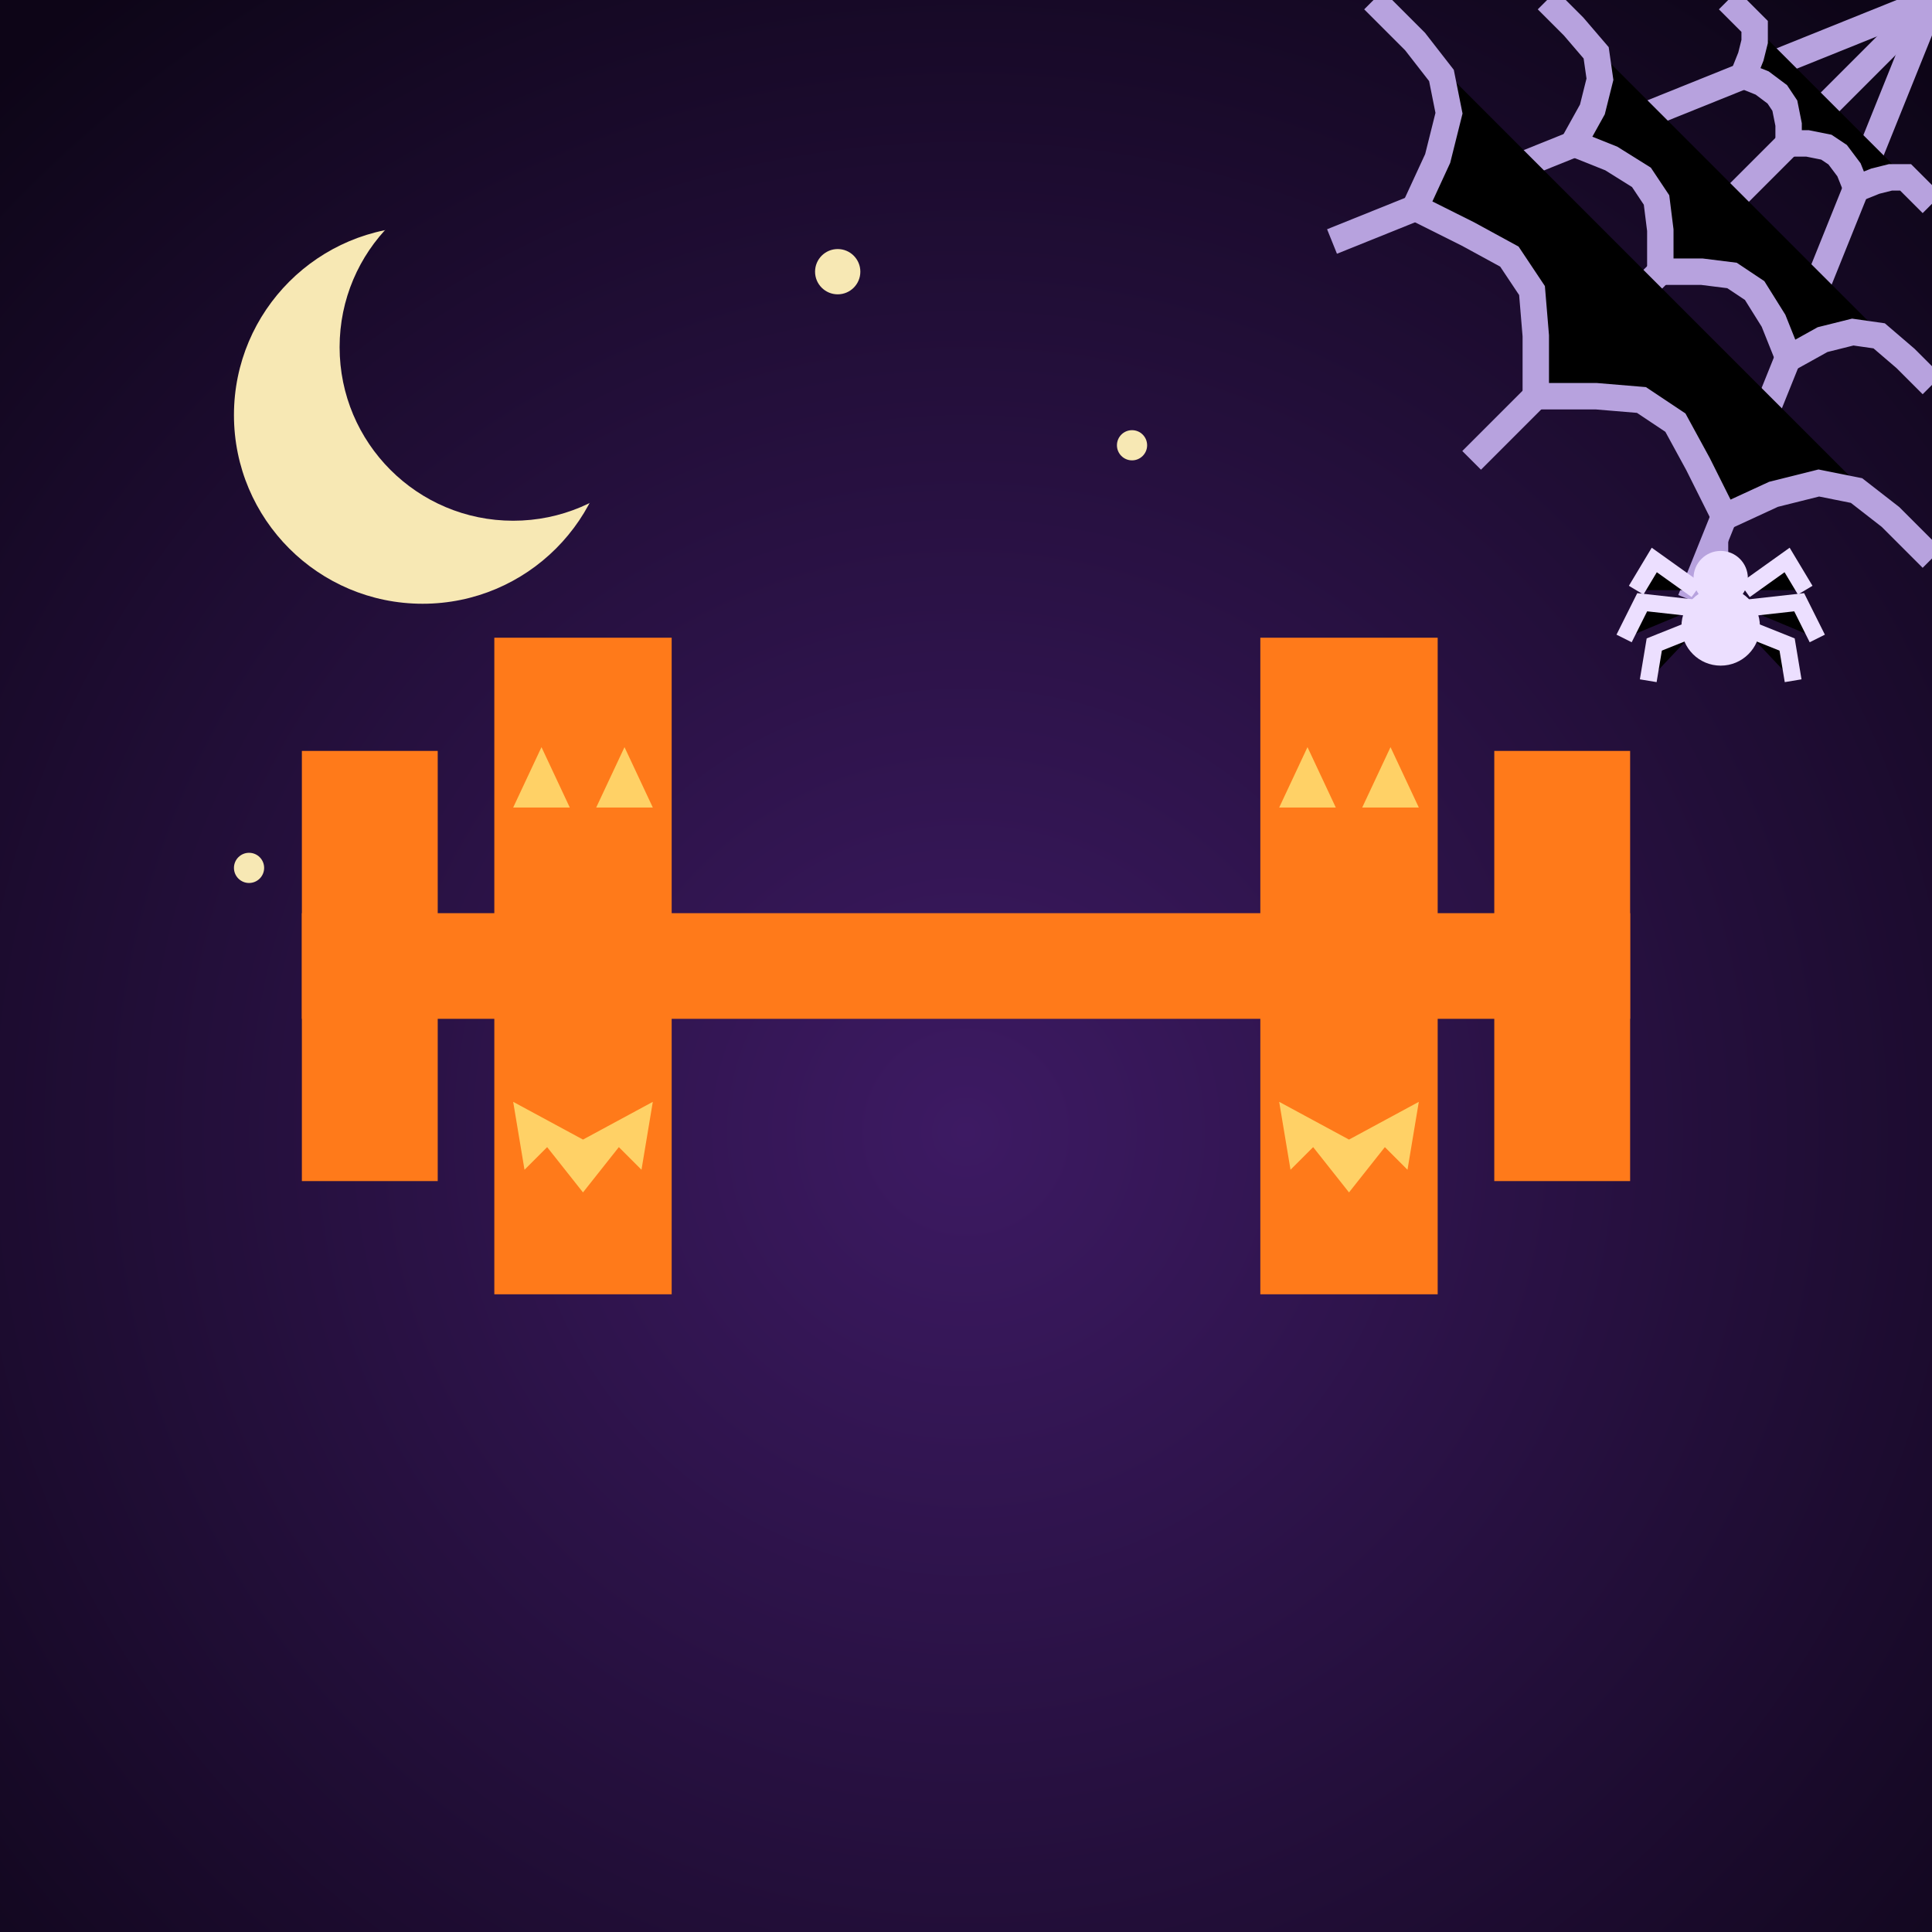
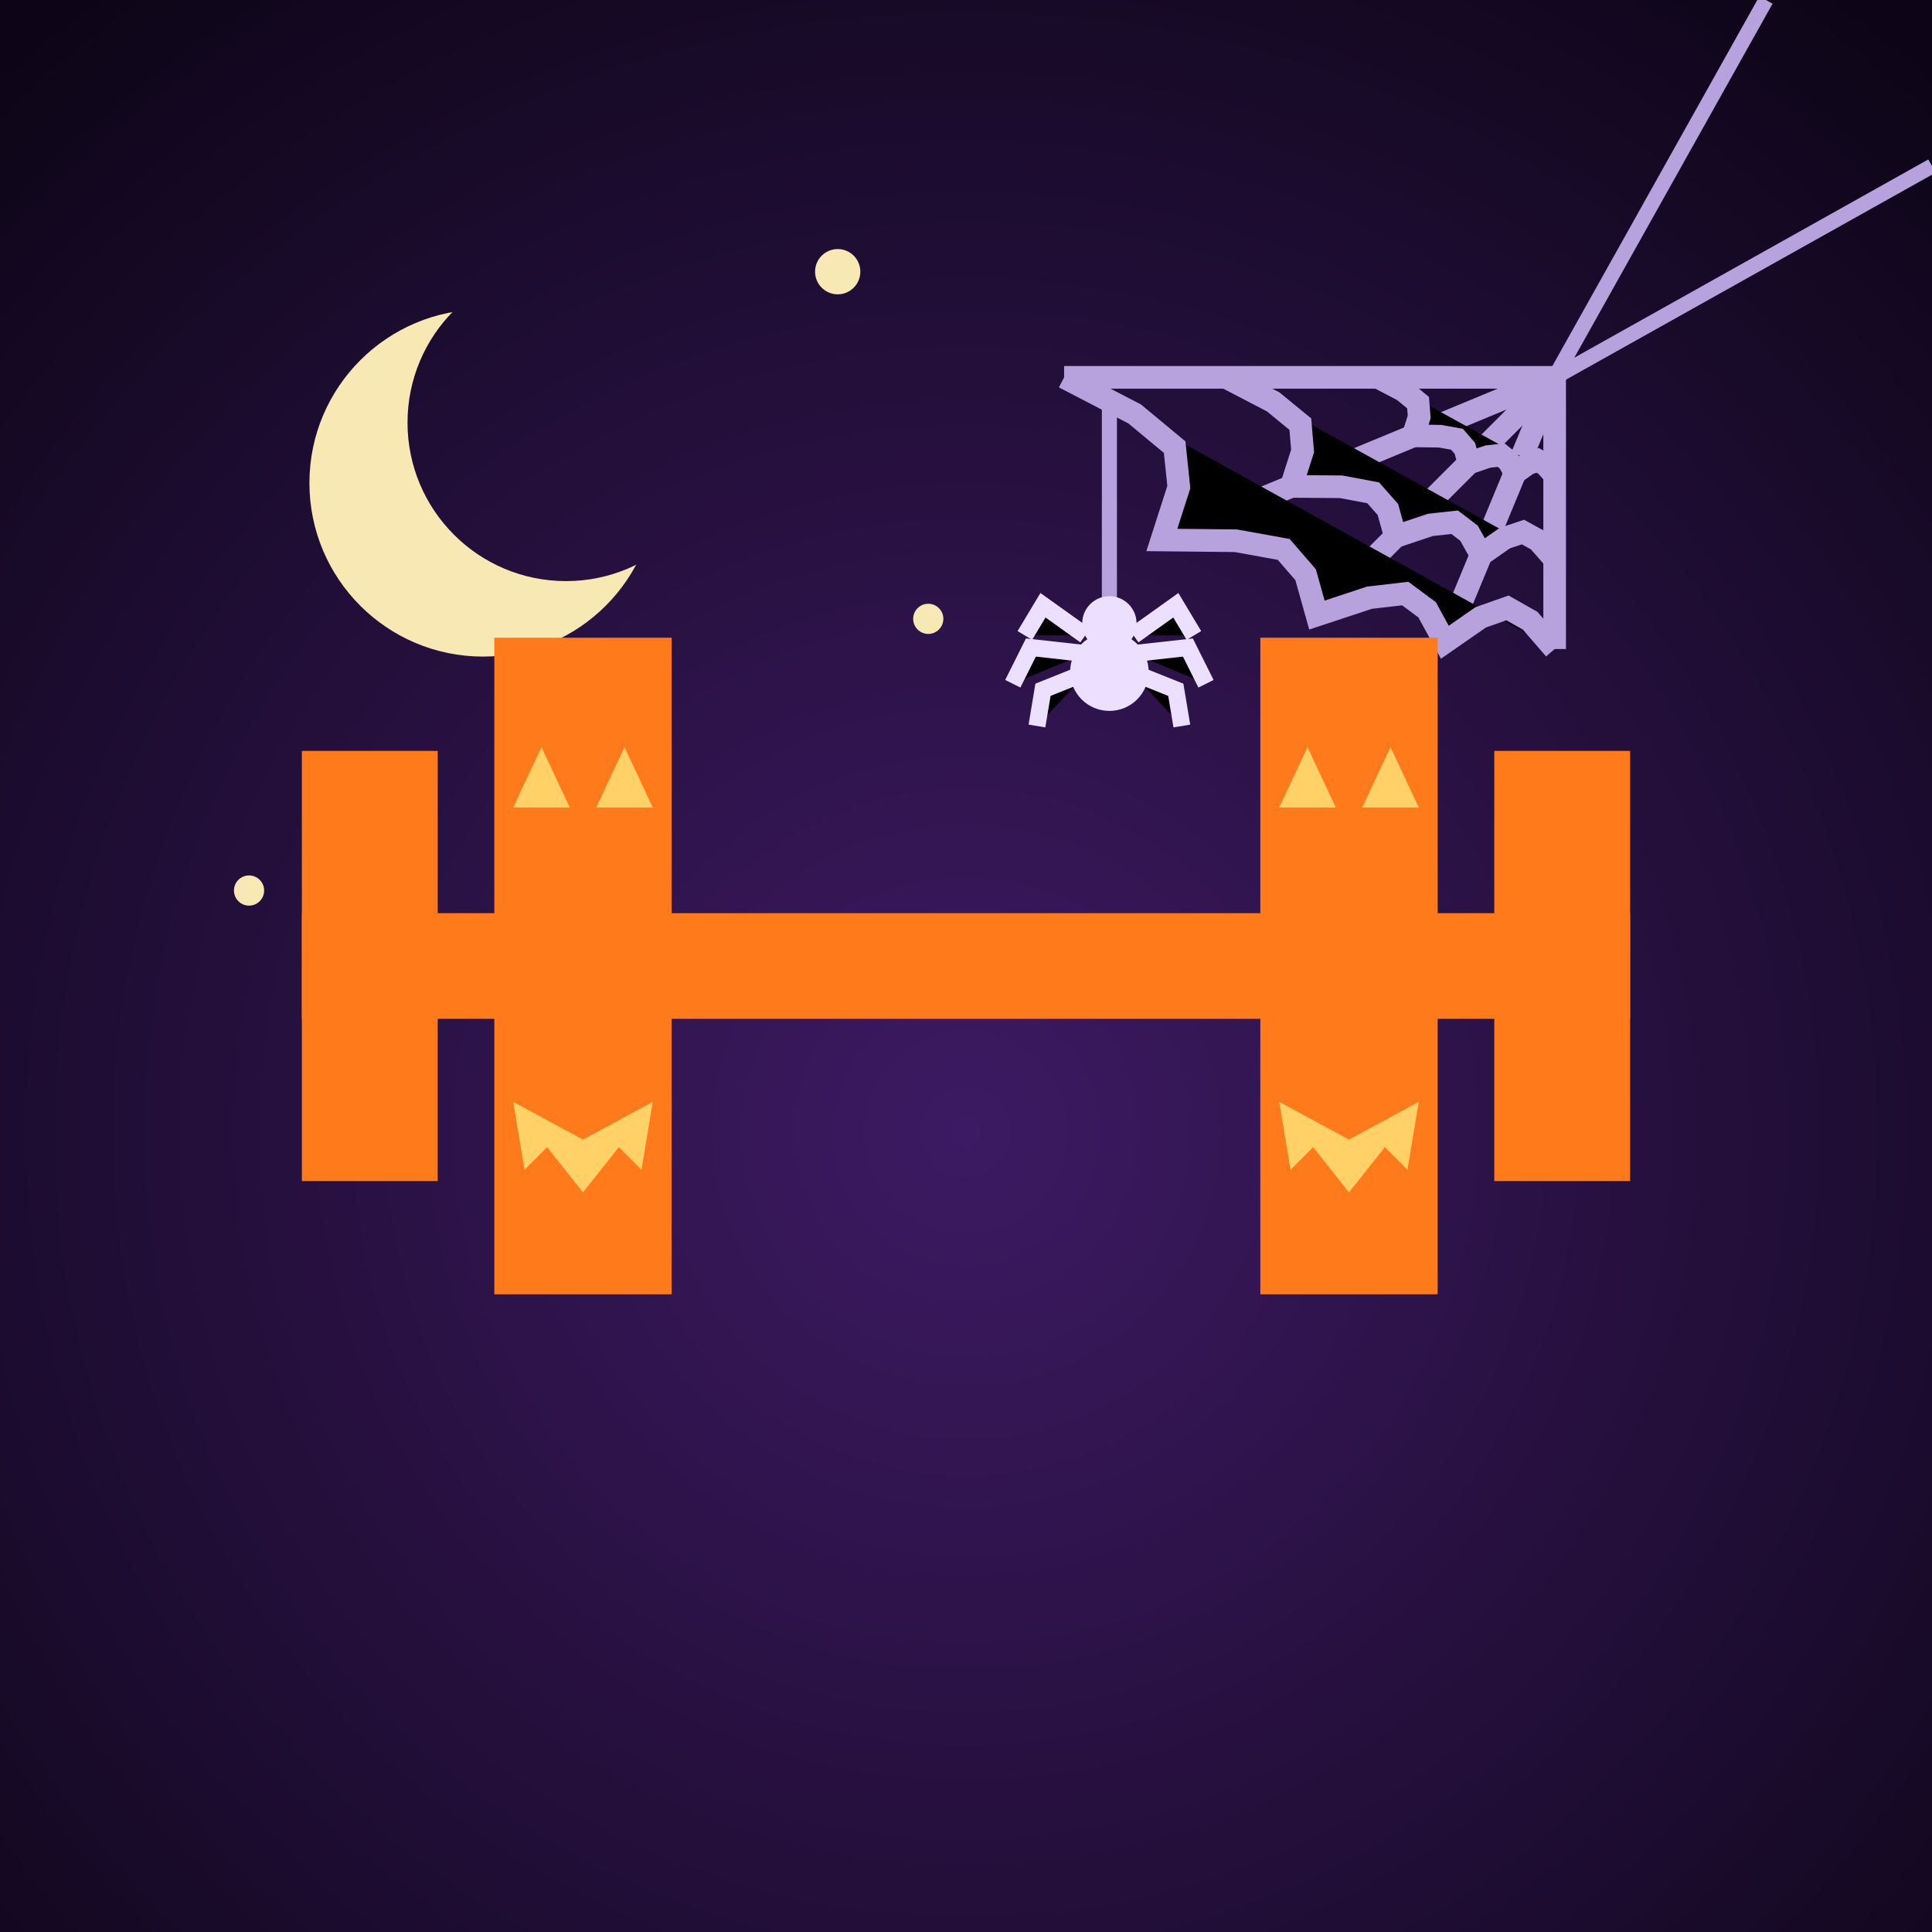
<svg xmlns="http://www.w3.org/2000/svg" width="1024" height="1024" viewBox="0 0 512 512">
  <defs>
    <radialGradient id="night" gradientUnits="userSpaceOnUse" cx="256" cy="300" r="380">
      <stop offset="0" stop-color="#3d1a63" />
      <stop offset="1" stop-color="#0d0517" />
    </radialGradient>
  </defs>
  <rect width="512" height="512" fill="url(#night)" />
-   <circle cx="112" cy="110" r="50" fill="#f7e8b4" />
-   <circle cx="136" cy="92" r="46" fill="url(#night)" />
+   <circle cx="128" cy="128" r="46" fill="#f7e8b4" />
+   <circle cx="150" cy="112" r="42" fill="url(#night)" />
  <g fill="#f7e8b4">
    <circle cx="222" cy="72" r="6" />
-     <circle cx="300" cy="118" r="4" />
-     <circle cx="66" cy="230" r="4" />
+     <circle cx="246" cy="164" r="4" />
+     <circle cx="66" cy="236" r="4" />
  </g>
-   <g stroke="#b7a2de" stroke-width="7">
-     <line x1="512" y1="0" x2="448" y2="159" />
-     <line x1="512" y1="0" x2="390" y2="122" />
-     <line x1="512" y1="0" x2="353" y2="64" />
-     <polyline points="512,54 508,50 505,47 501,47 497,48 492,50 490,45 487,41 484,39 479,38 474,38 474,33 473,28 471,25 467,22 462,20 464,15 465,11 465,7 462,4 458,0" />
-     <polyline points="512,102 505,95 498,89 491,88 483,90 474,95 470,85 465,77 459,73 451,72 440,72 440,61 439,53 435,47 427,42 417,38 422,29 424,21 423,14 417,7 410,0" />
-     <polyline points="512,148 501,137 492,130 482,128 470,131 457,137 450,123 444,112 435,106 423,105 407,105 407,89 406,77 400,68 389,62 375,55 381,42 384,30 382,20 375,11 364,0" />
+   <g stroke="#b7a2de" stroke-width="4">
+     <line x1="412" y1="100" x2="512" y2="44" />
+     <line x1="412" y1="100" x2="468" y2="0" />
  </g>
-   <line x1="456" y1="132" x2="456" y2="150" stroke="#b7a2de" stroke-width="4" />
+   <g stroke="#b7a2de" stroke-width="6">
+     <line x1="412" y1="100" x2="282" y2="100" />
+     <line x1="412" y1="100" x2="307.9" y2="143.1" />
+     <line x1="412" y1="100" x2="349" y2="163" />
+     <line x1="412" y1="100" x2="382.9" y2="170.2" />
+     <line x1="412" y1="100" x2="412" y2="172" />
+     <polyline points="365.2,100 371.9,103.5 375.8,106.7 376.1,110.5 374.5,115.5 381.6,115.6 386.1,116.4 388.2,118.8 389.3,122.7 394.3,121 397.8,120.6 399.8,122.2 401.5,125.3 404.9,122.9 407.5,122 409.6,123.2 412,125.9" />
+     <polyline points="324.9,100 337.4,106.5 344.6,112.4 345.2,119.5 342.2,128.9 355.4,129 363.9,130.6 367.8,135 369.8,142.2 379.1,139.1 385.5,138.4 389.3,141.3 392.5,147 398.8,142.6 403.6,141 407.6,143.2 412,148.2" />
+     <polyline points="282,100 300.7,109.7 311.3,118.5 312.4,129.1 307.9,143.1 327.5,143.3 340.2,145.6 346,152.3 349,163 362.9,158.4 372.4,157.3 378.2,161.6 382.9,170.2 392.4,163.6 399.5,161.1 405.5,164.5 412,172" />
+   </g>
+   <line x1="294" y1="106" x2="294" y2="162" stroke="#b7a2de" stroke-width="4" />
  <g stroke="#ecdfff" stroke-width="4.5">
-     <polyline points="449.6,156.4 438.4,148.4 433.6,156.4" />
-     <polyline points="462.4,156.4 473.6,148.4 478.4,156.4" />
-     <polyline points="449.6,161.2 435.2,159.6 430.4,169.2" />
-     <polyline points="462.4,161.2 476.8,159.6 481.6,169.2" />
-     <polyline points="450.4,166 438.4,170.8 436.8,180.4" />
-     <polyline points="461.6,166 473.6,170.8 475.2,180.4" />
+     <polyline points="287.6,168.4 276.4,160.4 271.6,168.4" />
+     <polyline points="300.4,168.4 311.6,160.4 316.4,168.4" />
+     <polyline points="287.6,173.2 273.2,171.6 268.4,181.2" />
+     <polyline points="300.4,173.2 314.8,171.6 319.6,181.2" />
+     <polyline points="288.4,178 276.4,182.8 274.8,192.4" />
+     <polyline points="299.6,178 311.6,182.8 313.2,192.4" />
  </g>
  <g fill="#ecdfff">
-     <circle cx="456" cy="153.2" r="7.2" />
-     <circle cx="456" cy="166" r="10.4" />
+     <circle cx="294" cy="165.2" r="7.2" />
+     <circle cx="294" cy="178" r="10.4" />
  </g>
  <g fill="#ff7a1a">
    <rect x="80" y="242" width="352" height="28" />
    <rect x="80" y="199" width="36" height="114" />
    <rect x="131" y="169" width="47" height="174" />
    <rect x="334" y="169" width="47" height="174" />
    <rect x="396" y="199" width="36" height="114" />
  </g>
  <g fill="#ffd166">
    <polygon points="136,214 151,214 143.5,198" />
    <polygon points="158,214 173,214 165.5,198" />
    <polygon points="136,292 154.5,302 173,292 170,310 164,304 154.5,316 145,304 139,310" />
    <polygon points="339,214 354,214 346.5,198" />
    <polygon points="361,214 376,214 368.5,198" />
    <polygon points="339,292 357.5,302 376,292 373,310 367,304 357.5,316 348,304 342,310" />
  </g>
</svg>
